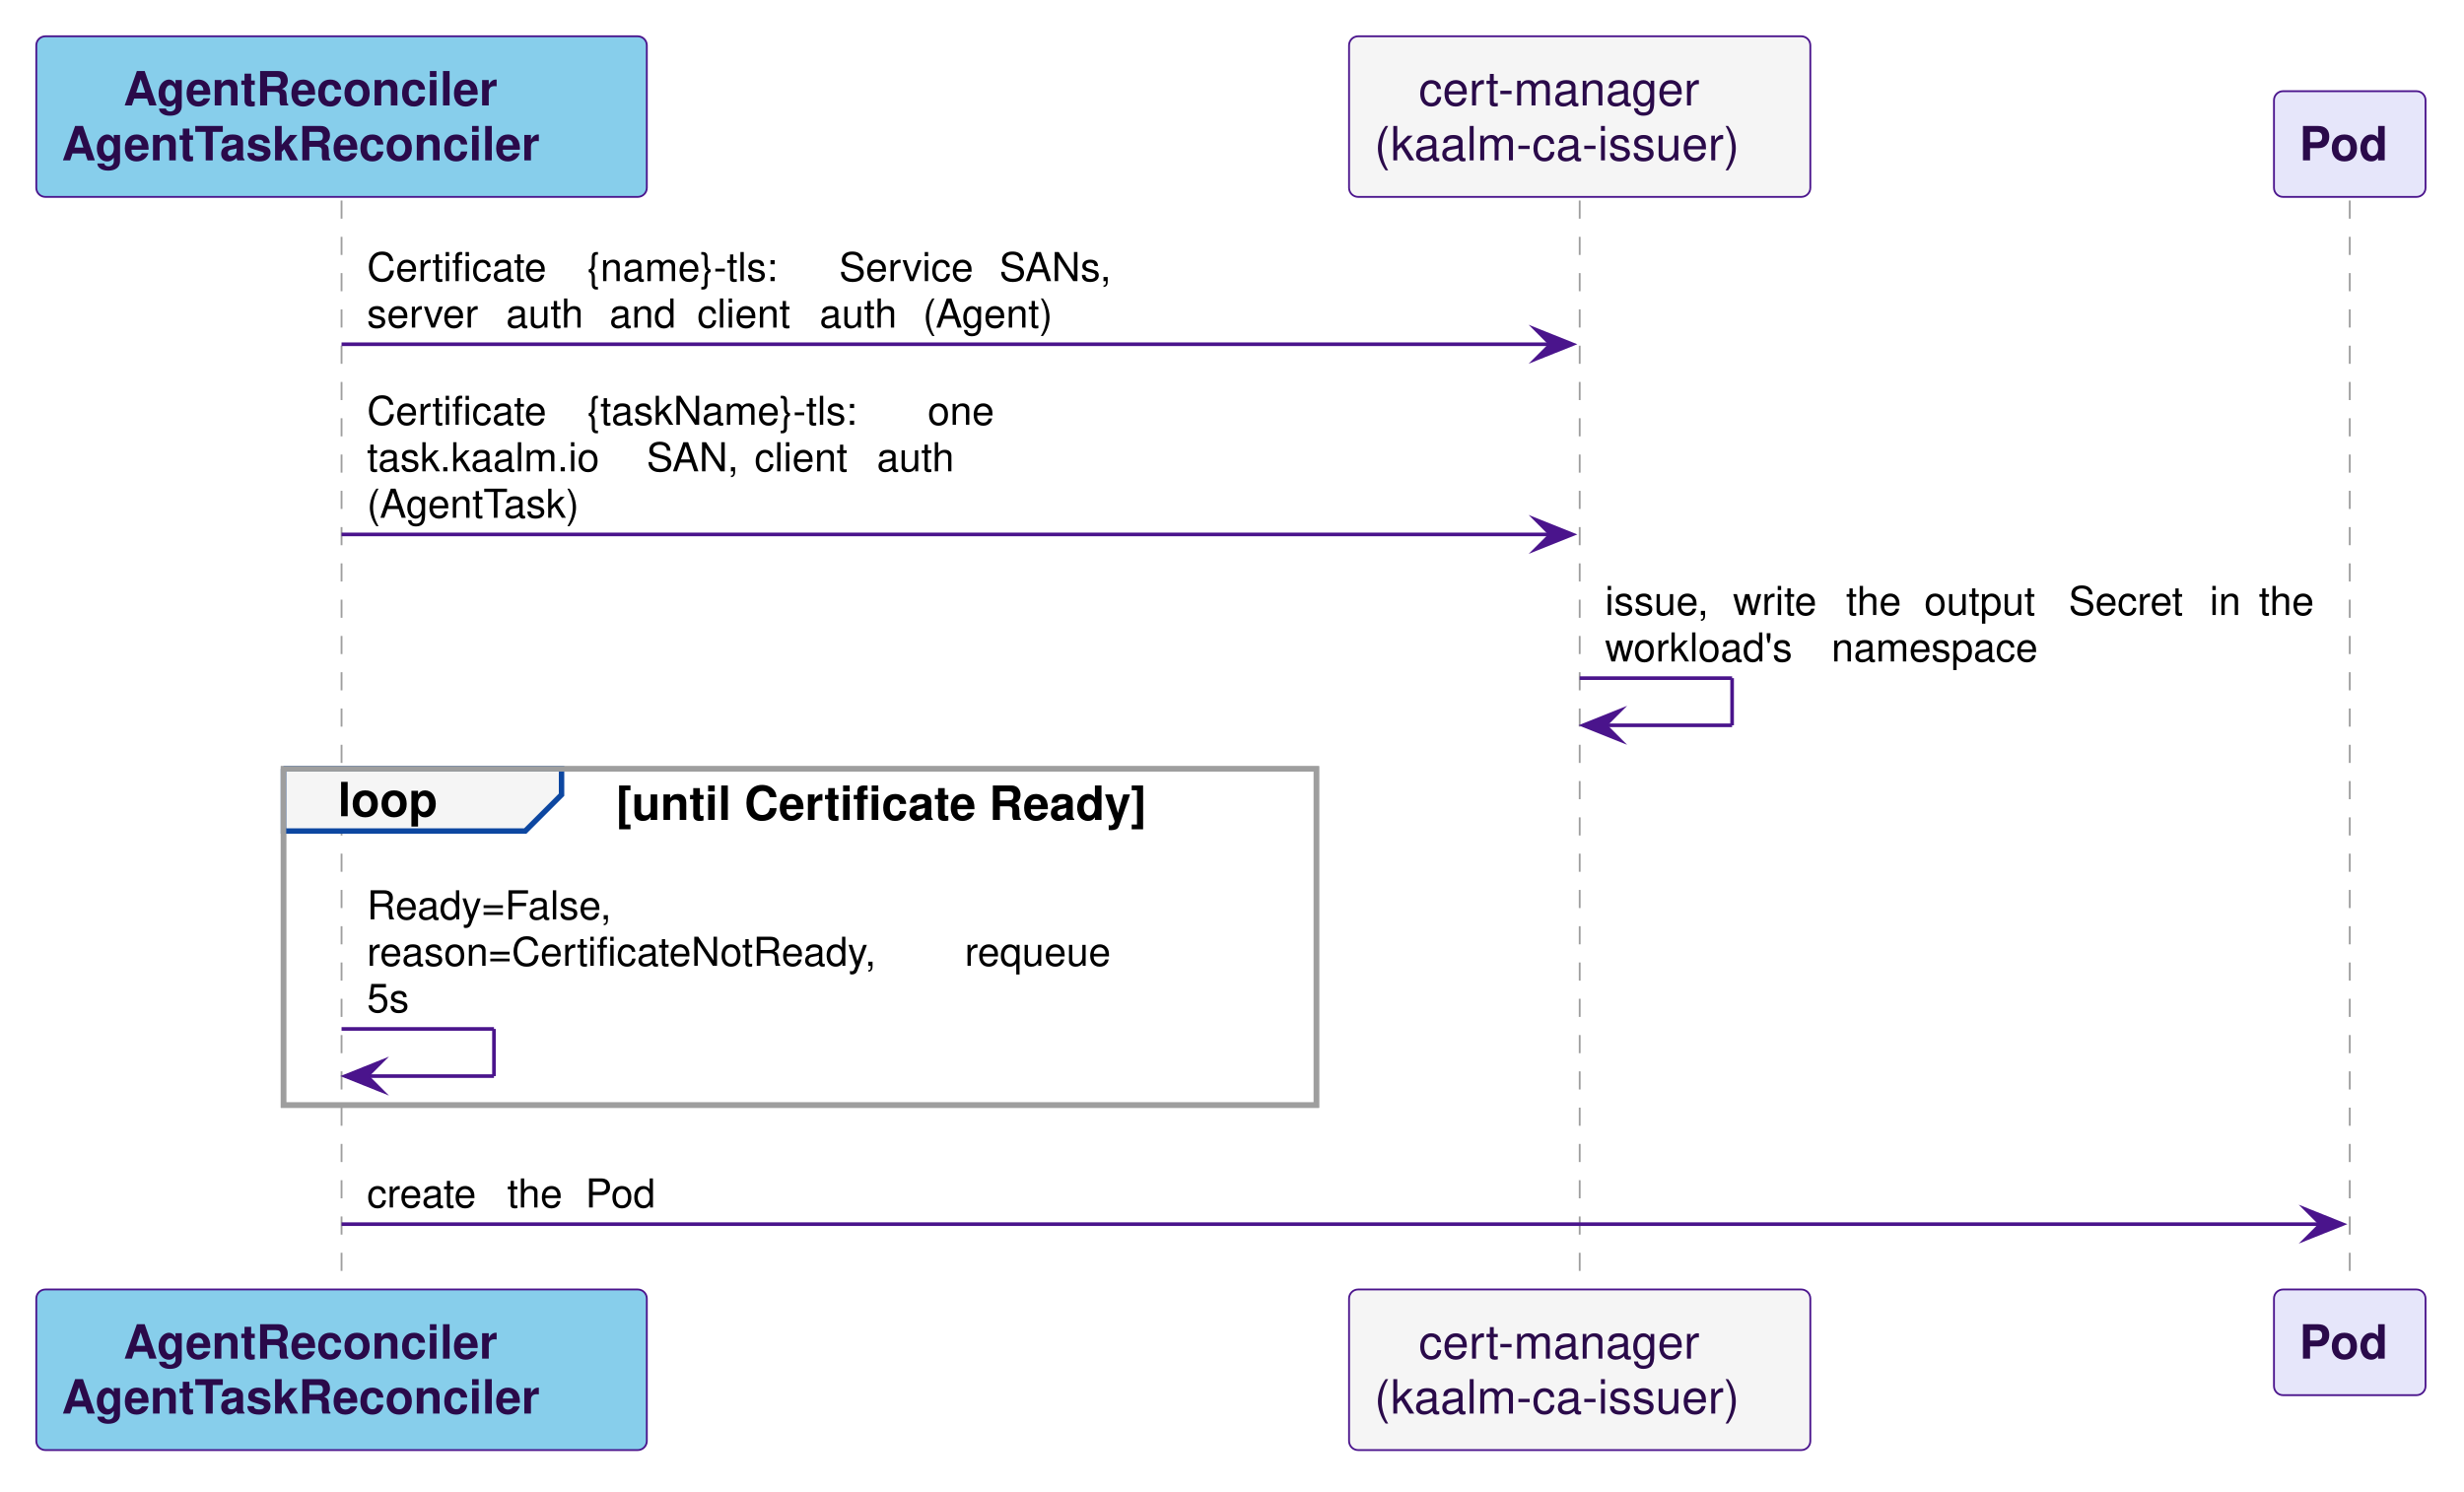
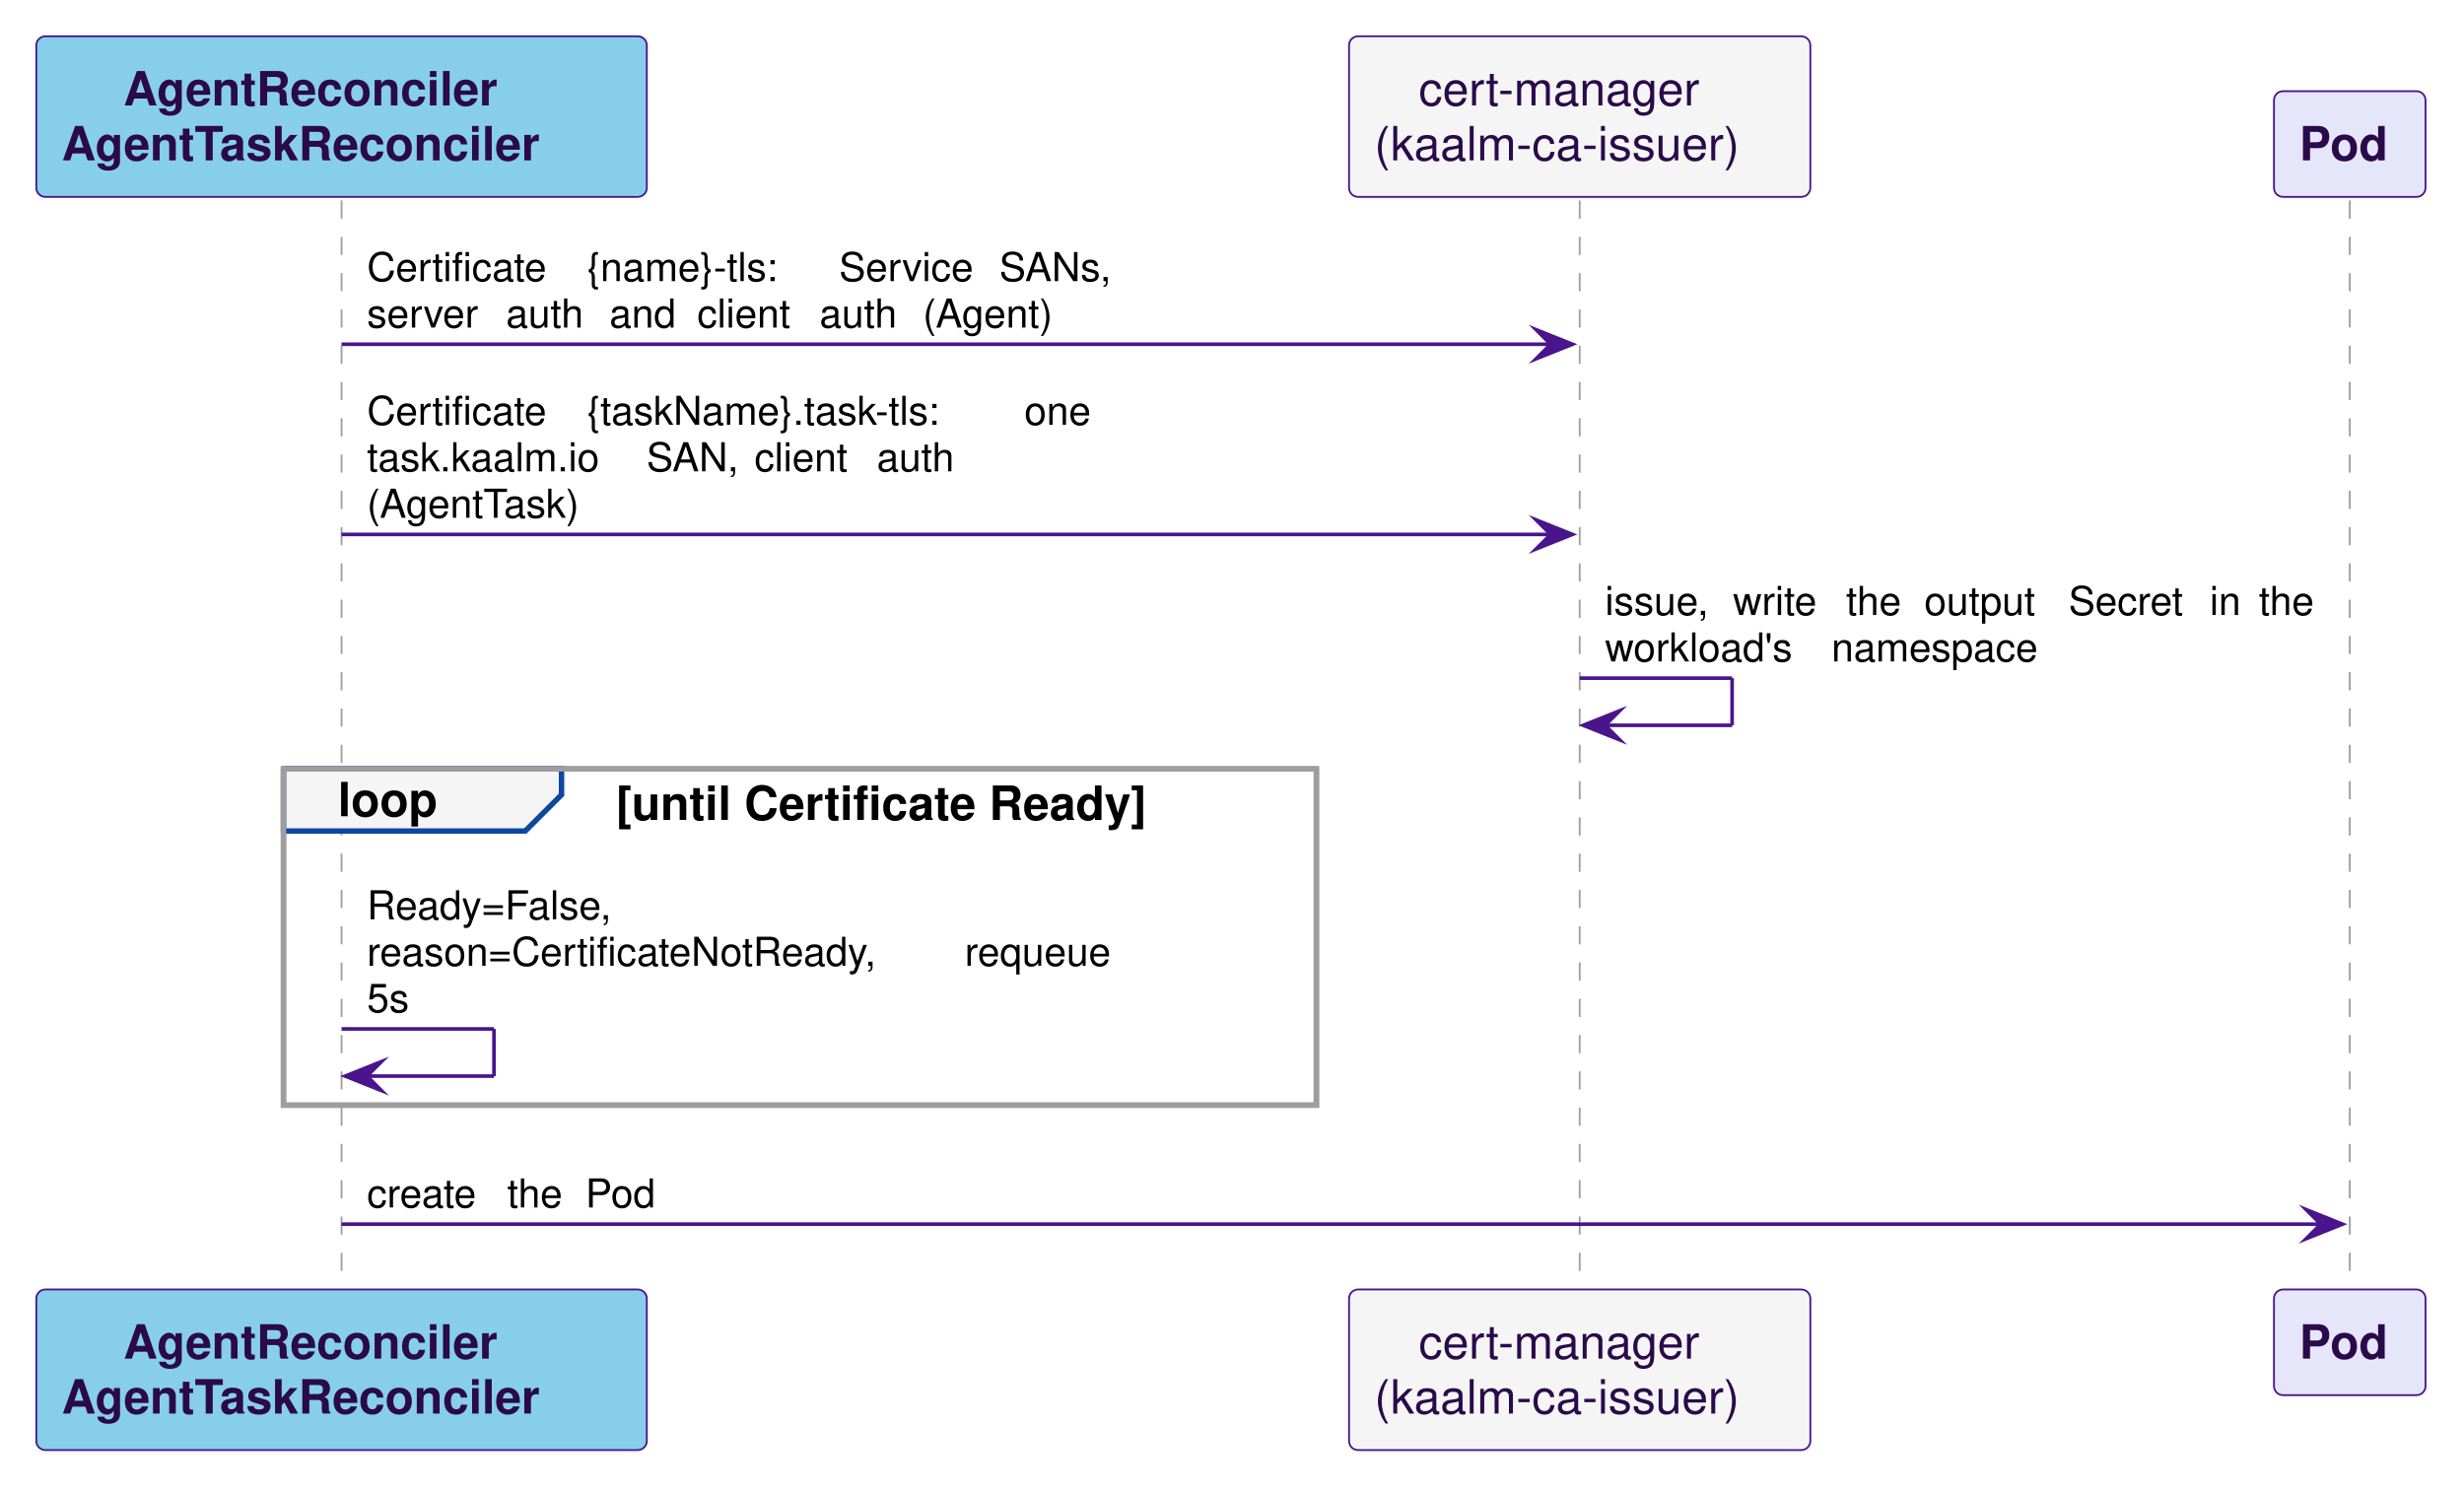
<svg xmlns="http://www.w3.org/2000/svg" version="1.1" data-diagram-type="SEQUENCE" style="width:679px;height:411px;" width="679px" height="411px" viewBox="0 0 679 411" zoomAndPan="magnify" preserveAspectRatio="none" contentStyleType="text/css">
  <defs />
  <g font-family="sans-serif" lengthAdjust="spacing">
    <rect x="78.121" y="211.898" width="284.635" height="92.68" fill="none" style="stroke:#9E9E9E;stroke-width:1.5;" />
    <g>
      <rect x="90.621" y="55.266" width="8" height="300.117" fill="#000" fill-opacity="0" />
      <line x1="94.121" y1="55.266" x2="94.121" y2="355.383" style="stroke:#9E9E9E;stroke-width:0.5;stroke-dasharray:5,5;" />
    </g>
    <g>
      <rect x="431.813" y="55.266" width="8" height="300.117" fill="#000" fill-opacity="0" />
      <line x1="435.313" y1="55.266" x2="435.313" y2="355.383" style="stroke:#9E9E9E;stroke-width:0.5;stroke-dasharray:5,5;" />
    </g>
    <g>
      <rect x="644.017" y="55.266" width="8" height="300.117" fill="#000" fill-opacity="0" />
      <line x1="647.517" y1="55.266" x2="647.517" y2="355.383" style="stroke:#9E9E9E;stroke-width:0.5;stroke-dasharray:5,5;" />
    </g>
    <rect x="10" y="10" width="168.242" height="44.266" fill="#87CEEB" style="stroke:#4A148C;stroke-width:0.5;" rx="2.5" ry="2.5" />
    <text x="34.012" y="29.067" fill="#2A0A4A" font-size="13" textLength="120.218" font-weight="700" font-family="Helvetica">AgentReconciler</text>
    <text x="17" y="44.2" fill="#2A0A4A" font-size="13" textLength="154.242" font-weight="700" font-family="Helvetica">AgentTaskReconciler</text>
    <rect x="371.756" y="10" width="127.115" height="44.266" fill="#F5F5F5" style="stroke:#4A148C;stroke-width:0.5;" rx="2.5" ry="2.5" />
    <text x="390.959" y="29.067" fill="#2A0A4A" font-size="13" textLength="88.708" font-family="Helvetica">cert-manager</text>
    <text x="378.756" y="44.2" fill="#2A0A4A" font-size="13" textLength="113.115" font-family="Helvetica">(kaalm-ca-issuer)</text>
    <rect x="626.635" y="25.133" width="41.765" height="29.133" fill="#E6E6FA" style="stroke:#4A148C;stroke-width:0.5;" rx="2.5" ry="2.5" />
    <text x="633.635" y="44.2" fill="#2A0A4A" font-size="13" textLength="27.765" font-weight="700" font-family="Helvetica">Pod</text>
    <rect x="10" y="355.383" width="168.242" height="44.266" fill="#87CEEB" style="stroke:#4A148C;stroke-width:0.5;" rx="2.5" ry="2.5" />
    <text x="34.012" y="374.45" fill="#2A0A4A" font-size="13" textLength="120.218" font-weight="700" font-family="Helvetica">AgentReconciler</text>
    <text x="17" y="389.583" fill="#2A0A4A" font-size="13" textLength="154.242" font-weight="700" font-family="Helvetica">AgentTaskReconciler</text>
    <rect x="371.756" y="355.383" width="127.115" height="44.266" fill="#F5F5F5" style="stroke:#4A148C;stroke-width:0.5;" rx="2.5" ry="2.5" />
    <text x="390.959" y="374.45" fill="#2A0A4A" font-size="13" textLength="88.708" font-family="Helvetica">cert-manager</text>
    <text x="378.756" y="389.583" fill="#2A0A4A" font-size="13" textLength="113.115" font-family="Helvetica">(kaalm-ca-issuer)</text>
    <rect x="626.635" y="355.383" width="41.765" height="29.133" fill="#E6E6FA" style="stroke:#4A148C;stroke-width:0.5;" rx="2.5" ry="2.5" />
    <text x="633.635" y="374.45" fill="#2A0A4A" font-size="13" textLength="27.765" font-weight="700" font-family="Helvetica">Pod</text>
    <polygon points="423.313,90.875,433.313,94.875,423.313,98.875,427.313,94.875" fill="#4A148C" style="stroke:#4A148C;stroke-width:1;stroke-linejoin:miter;stroke-miterlimit:10;" />
    <line x1="94.121" y1="94.875" x2="429.313" y2="94.875" style="stroke:#4A148C;stroke-width:1;" />
    <text x="101.121" y="77.476" fill="#000" font-size="11" textLength="57.138" font-family="Helvetica">Certificate</text>
    <text x="158.259" y="77.476" fill="#000" font-size="11" font-family="Helvetica"> </text>
    <text x="161.755" y="77.476" fill="#000" font-size="11" textLength="65.968" font-family="Helvetica">{name}-tls:</text>
    <text x="227.723" y="77.476" fill="#000" font-size="11" font-family="Helvetica"> </text>
    <text x="231.219" y="77.476" fill="#000" font-size="11" textLength="40.654" font-family="Helvetica">Service</text>
    <text x="271.873" y="77.476" fill="#000" font-size="11" font-family="Helvetica"> </text>
    <text x="275.37" y="77.476" fill="#000" font-size="11" textLength="31.963" font-family="Helvetica">SANs,</text>
    <text x="101.121" y="90.281" fill="#000" font-size="11" textLength="34.821" font-family="Helvetica">server</text>
    <text x="135.942" y="90.281" fill="#000" font-size="11" font-family="Helvetica"> </text>
    <text x="139.438" y="90.281" fill="#000" font-size="11" textLength="24.997" font-family="Helvetica">auth</text>
    <text x="164.435" y="90.281" fill="#000" font-size="11" font-family="Helvetica"> </text>
    <text x="167.932" y="90.281" fill="#000" font-size="11" textLength="20.695" font-family="Helvetica">and</text>
    <text x="188.627" y="90.281" fill="#000" font-size="11" font-family="Helvetica"> </text>
    <text x="192.123" y="90.281" fill="#000" font-size="11" textLength="30.212" font-family="Helvetica">client</text>
    <text x="222.336" y="90.281" fill="#000" font-size="11" font-family="Helvetica"> </text>
    <text x="225.832" y="90.281" fill="#000" font-size="11" textLength="24.997" font-family="Helvetica">auth</text>
    <text x="250.829" y="90.281" fill="#000" font-size="11" font-family="Helvetica"> </text>
    <text x="254.326" y="90.281" fill="#000" font-size="11" textLength="41.143" font-family="Helvetica">(Agent)</text>
    <polygon points="423.313,143.289,433.313,147.289,423.313,151.289,427.313,147.289" fill="#4A148C" style="stroke:#4A148C;stroke-width:1;stroke-linejoin:miter;stroke-miterlimit:10;" />
    <line x1="94.121" y1="147.289" x2="429.313" y2="147.289" style="stroke:#4A148C;stroke-width:1;" />
    <text x="101.121" y="117.085" fill="#000" font-size="11" textLength="57.138" font-family="Helvetica">Certificate</text>
    <text x="158.259" y="117.085" fill="#000" font-size="11" font-family="Helvetica"> </text>
-     <text x="161.755" y="117.085" fill="#000" font-size="11" textLength="90.379" font-family="Helvetica">{taskName}-tls:</text>
-     <text x="252.135" y="117.085" fill="#000" font-size="11" font-family="Helvetica"> </text>
-     <text x="255.631" y="117.085" fill="#000" font-size="11" textLength="20.469" font-family="Helvetica">one</text>
+     <text x="161.755" y="117.085" fill="#000" font-size="11" textLength="117.031" font-family="Helvetica">{taskName}.task-tls:</text>
+     <text x="278.786" y="117.085" fill="#000" font-size="11" font-family="Helvetica"> </text>
+     <text x="282.282" y="117.085" fill="#000" font-size="11" textLength="20.469" font-family="Helvetica">one</text>
    <text x="101.121" y="129.89" fill="#000" font-size="11" textLength="73.557" font-family="Helvetica">task.kaalm.io</text>
    <text x="174.678" y="129.89" fill="#000" font-size="11" font-family="Helvetica"> </text>
    <text x="178.175" y="129.89" fill="#000" font-size="11" textLength="26.232" font-family="Helvetica">SAN,</text>
    <text x="204.407" y="129.89" fill="#000" font-size="11" font-family="Helvetica"> </text>
    <text x="207.904" y="129.89" fill="#000" font-size="11" textLength="30.212" font-family="Helvetica">client</text>
    <text x="238.116" y="129.89" fill="#000" font-size="11" font-family="Helvetica"> </text>
    <text x="241.613" y="129.89" fill="#000" font-size="11" textLength="24.997" font-family="Helvetica">auth</text>
    <text x="101.121" y="142.695" fill="#000" font-size="11" textLength="66.704" font-family="Helvetica">(AgentTask)</text>
    <line x1="435.313" y1="186.898" x2="477.313" y2="186.898" style="stroke:#4A148C;stroke-width:1;" />
    <line x1="477.313" y1="186.898" x2="477.313" y2="199.898" style="stroke:#4A148C;stroke-width:1;" />
    <line x1="436.313" y1="199.898" x2="477.313" y2="199.898" style="stroke:#4A148C;stroke-width:1;" />
    <polygon points="446.313,195.898,436.313,199.898,446.313,203.898,442.313,199.898" fill="#4A148C" style="stroke:#4A148C;stroke-width:1;stroke-linejoin:miter;stroke-miterlimit:10;" />
    <text x="442.313" y="169.5" fill="#000" font-size="11" textLength="31.754" font-family="Helvetica">issue,</text>
    <text x="474.067" y="169.5" fill="#000" font-size="11" font-family="Helvetica"> </text>
    <text x="477.564" y="169.5" fill="#000" font-size="11" textLength="27.656" font-family="Helvetica">write</text>
    <text x="505.219" y="169.5" fill="#000" font-size="11" font-family="Helvetica"> </text>
    <text x="508.716" y="169.5" fill="#000" font-size="11" textLength="18.052" font-family="Helvetica">the</text>
    <text x="526.768" y="169.5" fill="#000" font-size="11" font-family="Helvetica"> </text>
    <text x="530.265" y="169.5" fill="#000" font-size="11" textLength="36.282" font-family="Helvetica">output</text>
    <text x="566.547" y="169.5" fill="#000" font-size="11" font-family="Helvetica"> </text>
    <text x="570.043" y="169.5" fill="#000" font-size="11" textLength="35.401" font-family="Helvetica">Secret</text>
    <text x="605.444" y="169.5" fill="#000" font-size="11" font-family="Helvetica"> </text>
    <text x="608.941" y="169.5" fill="#000" font-size="11" textLength="10.028" font-family="Helvetica">in</text>
    <text x="618.969" y="169.5" fill="#000" font-size="11" font-family="Helvetica"> </text>
    <text x="622.465" y="169.5" fill="#000" font-size="11" textLength="18.052" font-family="Helvetica">the</text>
    <text x="442.313" y="182.304" fill="#000" font-size="11" textLength="58.883" font-family="Helvetica">workload's</text>
    <text x="501.197" y="182.304" fill="#000" font-size="11" font-family="Helvetica"> </text>
    <text x="504.693" y="182.304" fill="#000" font-size="11" textLength="63.465" font-family="Helvetica">namespace</text>
    <path d="M78.121,211.898 L154.745,211.898 L154.745,219.031 L144.745,229.031 L78.121,229.031 L78.121,211.898" style="stroke:#0D47A1;stroke-width:1.5;" fill="#F5F5F5" />
    <rect x="78.121" y="211.898" width="284.635" height="92.68" fill="none" style="stroke:#9E9E9E;stroke-width:1.5;" />
    <text x="93.121" y="224.965" fill="#000" font-size="13" textLength="31.624" font-weight="700" font-family="Helvetica">loop</text>
    <text x="169.745" y="225.965" fill="#000" font-size="13" textLength="177.011" font-weight="700" font-family="Helvetica">[until Certificate Ready]</text>
    <line x1="94.121" y1="283.578" x2="136.121" y2="283.578" style="stroke:#4A148C;stroke-width:1;" />
    <line x1="136.121" y1="283.578" x2="136.121" y2="296.578" style="stroke:#4A148C;stroke-width:1;" />
    <line x1="95.121" y1="296.578" x2="136.121" y2="296.578" style="stroke:#4A148C;stroke-width:1;" />
    <polygon points="105.121,292.578,95.121,296.578,105.121,300.578,101.121,296.578" fill="#4A148C" style="stroke:#4A148C;stroke-width:1;stroke-linejoin:miter;stroke-miterlimit:10;" />
    <text x="101.121" y="253.375" fill="#000" font-size="11" textLength="75.979" font-family="Helvetica">Ready=False,</text>
    <text x="101.121" y="266.179" fill="#000" font-size="11" textLength="161.229" font-family="Helvetica">reason=CertificateNotReady,</text>
    <text x="262.35" y="266.179" fill="#000" font-size="11" font-family="Helvetica"> </text>
    <text x="265.847" y="266.179" fill="#000" font-size="11" textLength="45.751" font-family="Helvetica">requeue</text>
    <text x="101.121" y="278.984" fill="#000" font-size="11" textLength="12.729" font-family="Helvetica">5s</text>
    <polygon points="635.517,333.383,645.517,337.383,635.517,341.383,639.517,337.383" fill="#4A148C" style="stroke:#4A148C;stroke-width:1;stroke-linejoin:miter;stroke-miterlimit:10;" />
    <line x1="94.121" y1="337.383" x2="641.517" y2="337.383" style="stroke:#4A148C;stroke-width:1;" />
    <text x="101.121" y="332.789" fill="#000" font-size="11" textLength="35.159" font-family="Helvetica">create</text>
    <text x="136.28" y="332.789" fill="#000" font-size="11" font-family="Helvetica"> </text>
    <text x="139.777" y="332.789" fill="#000" font-size="11" textLength="18.052" font-family="Helvetica">the</text>
    <text x="157.829" y="332.789" fill="#000" font-size="11" font-family="Helvetica"> </text>
    <text x="161.325" y="332.789" fill="#000" font-size="11" textLength="20.346" font-family="Helvetica">Pod</text>
  </g>
</svg>
